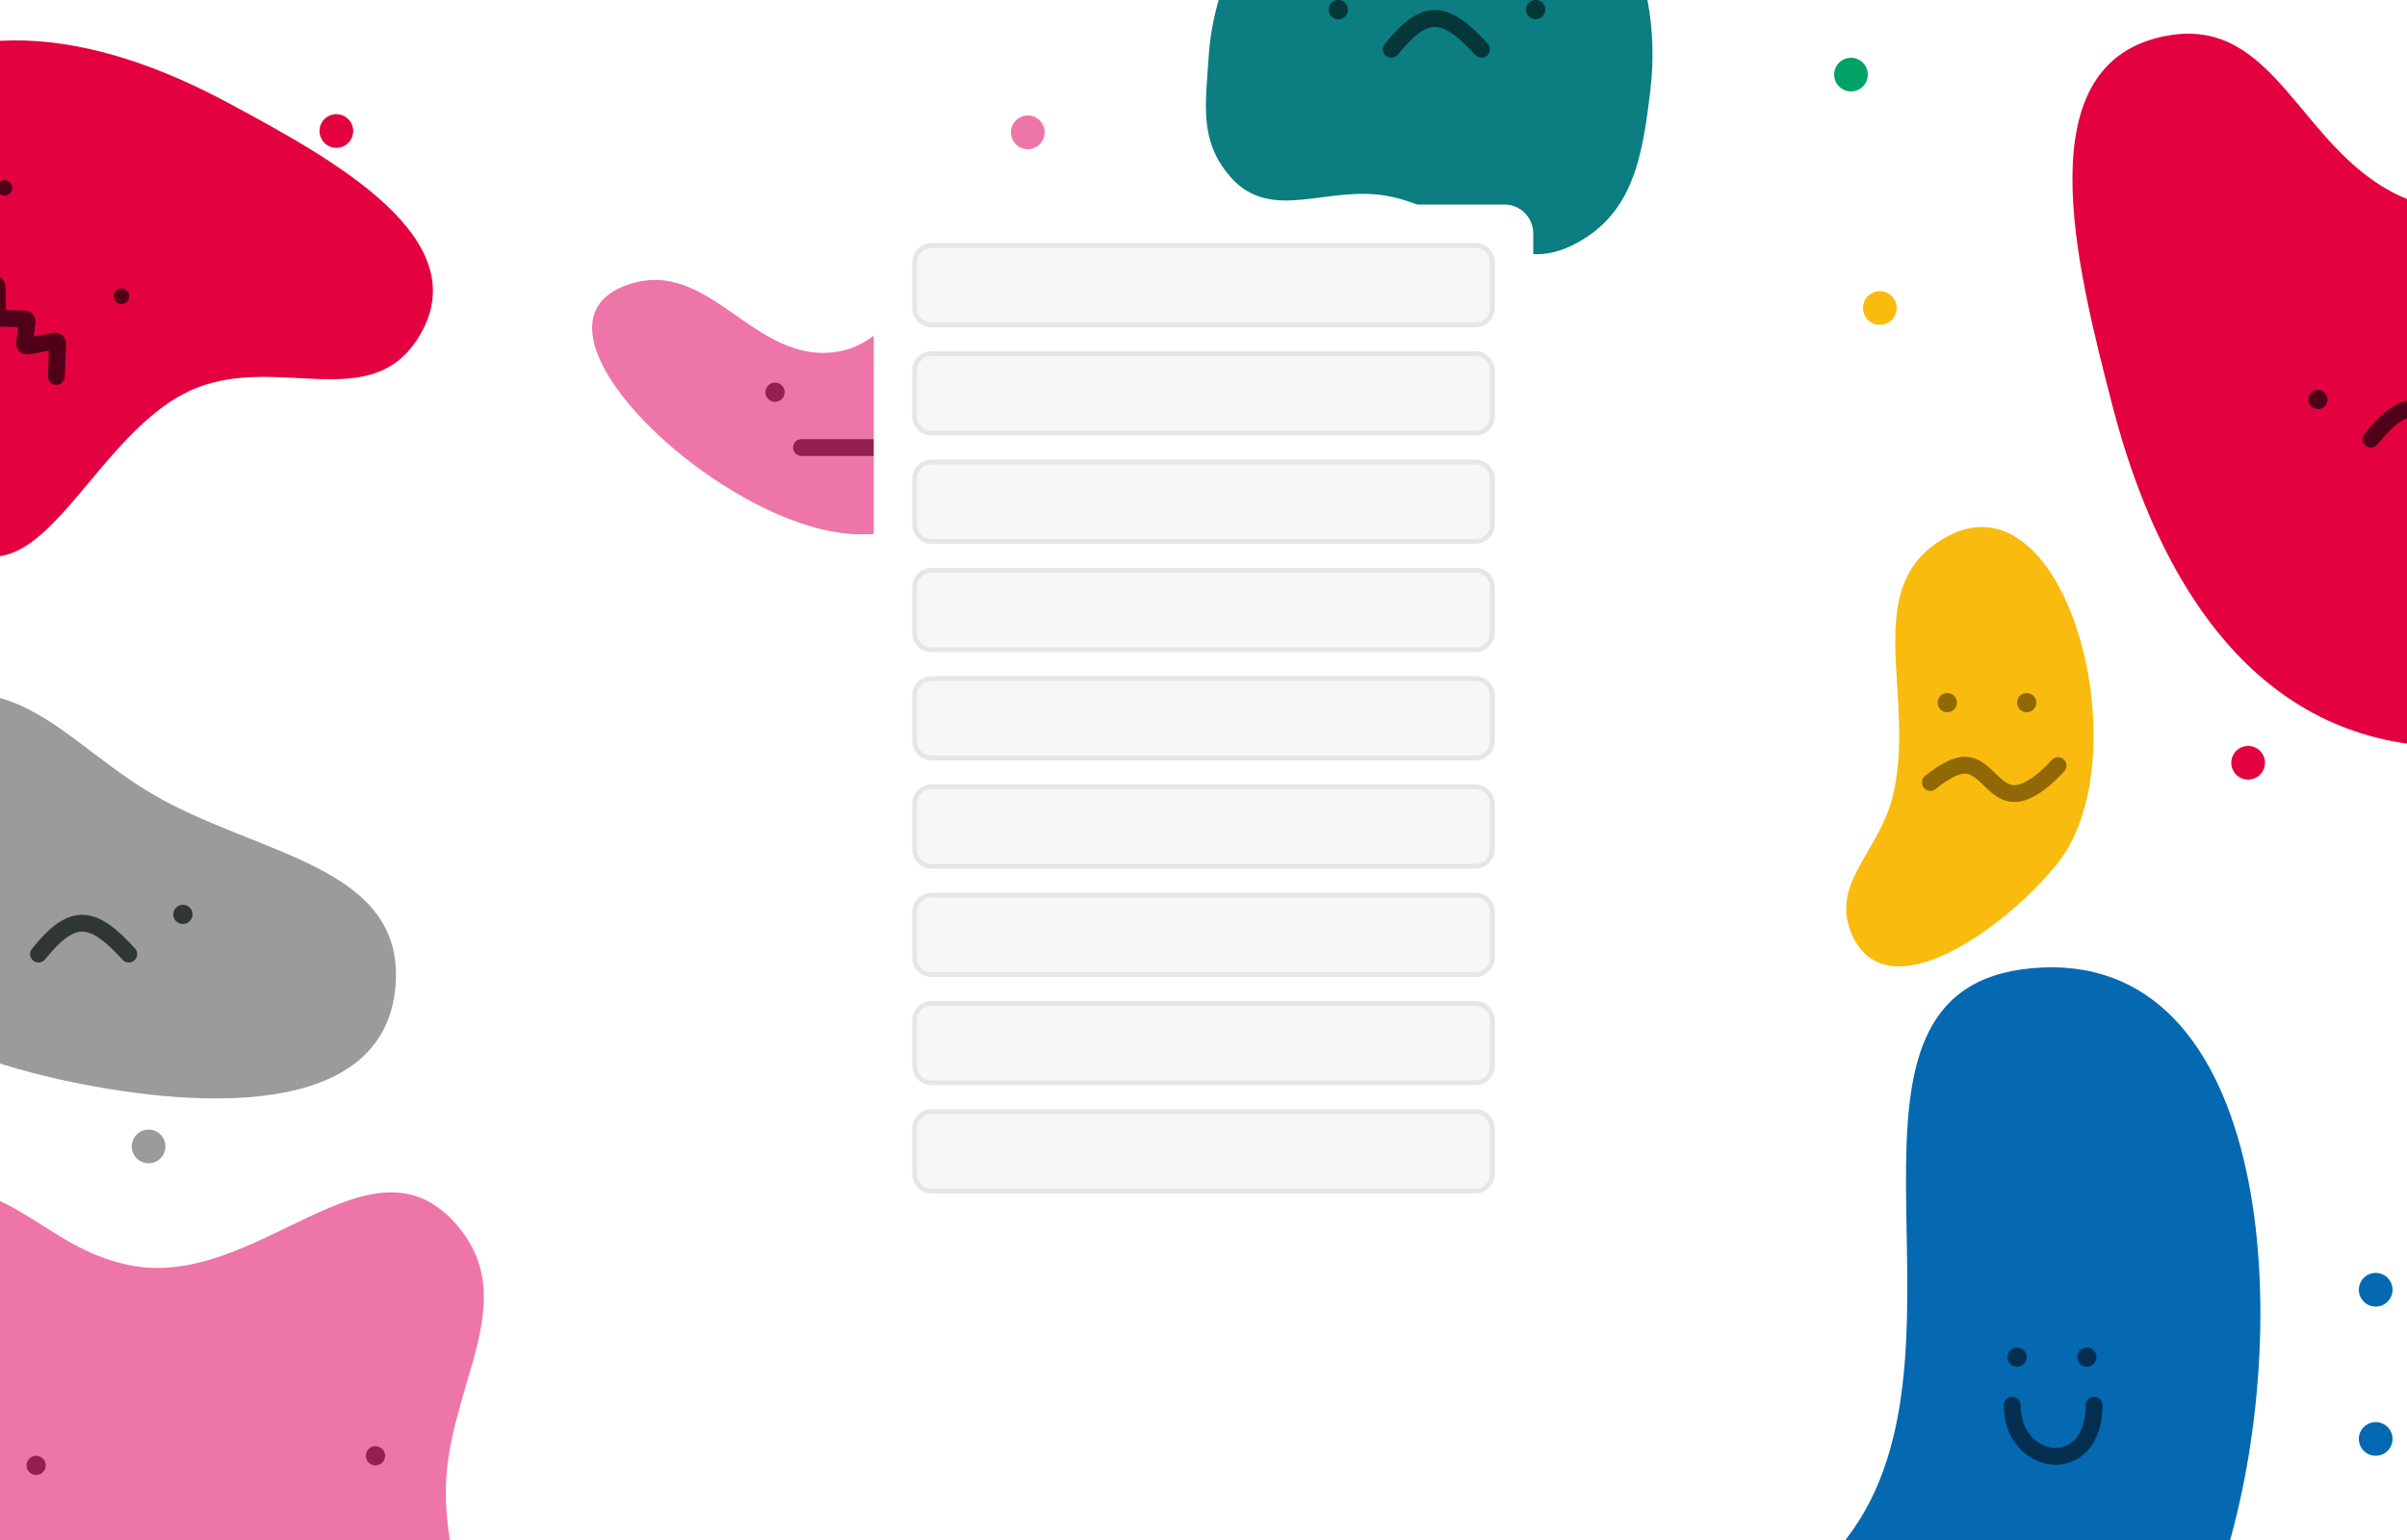
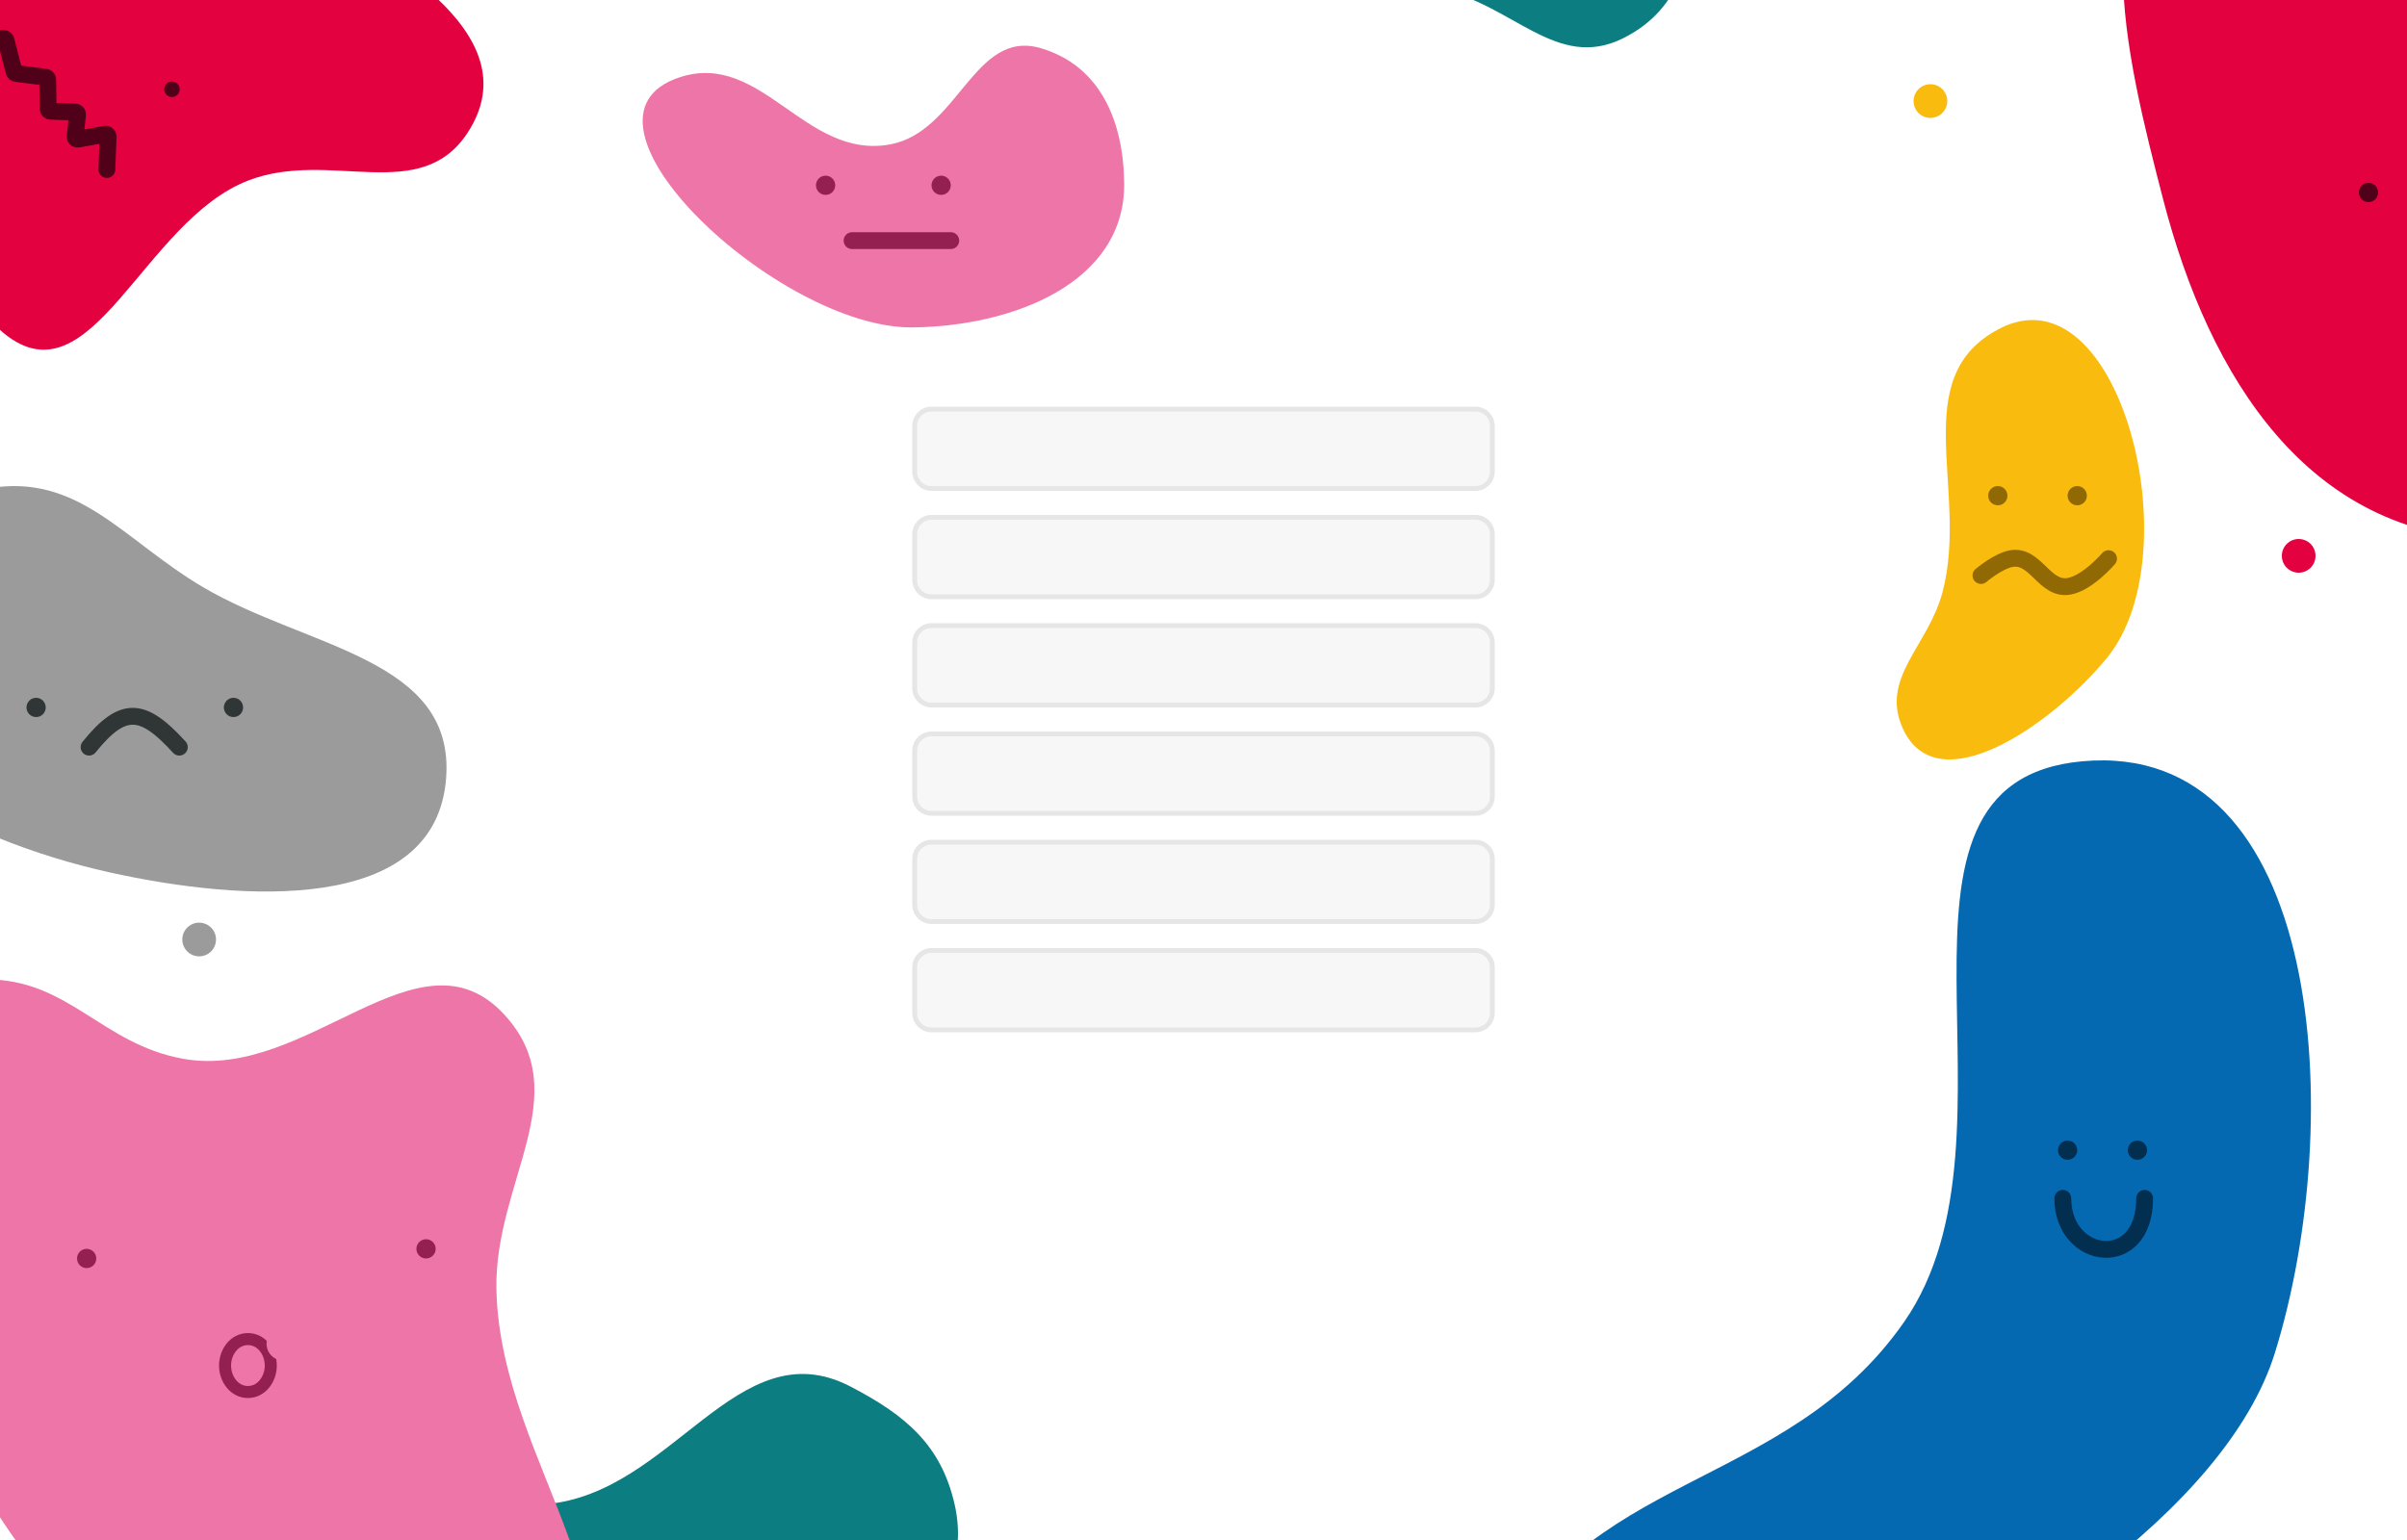
<svg xmlns="http://www.w3.org/2000/svg" width="1000" height="640" viewBox="0 0 1000 640" fill="none">
-   <g clip-path="url(#clip0_288_516)">
+   <g clip-path="url(#clip0_378_3)">
    <rect width="1000" height="640" fill="white" />
-     <path d="M201.882 773.899C153.849 762.841 78.369 790.341 80.027 741.009C80.682 721.508 86.657 709.021 100.768 695.569C130.673 667.06 164.173 714.312 205.338 711.148C258.333 707.075 285.22 637.693 332.378 662.246C354.971 674.009 369.924 686.285 375.589 711.148C385.07 752.753 345.134 780.703 304.723 794.239C265.899 807.243 241.779 783.084 201.882 773.899Z" fill="#0C7D81" />
-     <path d="M770.068 635.382C824.59 557.011 748.992 411.069 844.068 402.382C944.67 393.191 954.121 551.935 924.068 648.382C883.594 778.268 544.852 900.719 600.068 776.382C635.074 697.553 720.809 706.186 770.068 635.382Z" fill="#0469B1" />
-     <path d="M786.004 332.187C797.209 289.91 770.762 242.98 809.504 222.687C859.225 196.643 889.878 315.608 854.504 359.187C832.36 386.468 784.004 420.692 769.504 388.687C760.019 367.749 780.116 354.406 786.004 332.187Z" fill="#F9BB0D" />
-     <path d="M995.67 80.774C955.12 60.863 945.157 6.928 900.67 14.774C840.786 25.335 862.44 109.904 877.67 168.774C896.967 243.37 938.141 308.388 1015.17 310.274C1075.67 311.755 1146.33 288.793 1146.67 228.274C1146.81 203.568 1125.35 193.48 1125.17 168.774C1125.02 148.737 1140.02 139.265 1138.67 119.274C1134.76 61.572 1047.58 106.265 995.67 80.774Z" fill="#E30140" />
-     <circle cx="963" cy="166" r="4" fill="#51001A" />
-     <path d="M985 182.501C999.155 164.911 1007.39 165.919 1022.5 182.501" stroke="#51001A" stroke-width="7" stroke-linecap="round" />
-     <path d="M576.658 81.483C551.33 76.736 528.113 92.89 511.158 73.483C498.105 58.542 500.875 43.282 502.158 23.483C505.955 -35.082 558.427 -88.013 615.658 -75.017C666.118 -63.558 691.797 -13.896 685.658 37.483C682.312 65.49 678.45 89.498 653.158 101.983C625.424 115.675 607.058 87.181 576.658 81.483Z" fill="#0C7D81" />
-     <path d="M82.151 161.01C116.218 147.894 153.67 171.593 173.438 140.905C200.048 99.596 138.011 66.014 94.742 42.729C39.913 13.223 -21.245 1.949 -64.647 46.592C-98.737 81.656 -123.906 136.159 -88.207 169.584C-73.633 183.23 -55.87 176.04 -41.121 189.497C-29.16 200.41 -31.776 214.503 -19.178 224.675C17.184 254.032 38.538 177.801 82.151 161.01Z" fill="#E30140" />
-     <circle cx="1.849" cy="78.055" r="3.232" transform="rotate(42.8335 1.84859 78.0551)" fill="#51001A" />
-     <circle cx="50.441" cy="123.105" r="3.232" transform="rotate(42.8335 50.4409 123.105)" fill="#51001A" />
-     <path d="M-30.404 102.147L-19.476 102.001C-19.014 101.994 -18.608 102.305 -18.494 102.753L-15.165 115.773C-15.064 116.171 -14.73 116.466 -14.323 116.518L-2.065 118.087C-1.572 118.15 -1.201 118.565 -1.192 119.062L-0.98 131.245C-0.971 131.778 -0.545 132.21 -0.012 132.227L10.263 132.555C10.846 132.573 11.29 133.085 11.225 133.665L10.213 142.739C10.139 143.404 10.727 143.953 11.386 143.833L22.751 141.769C23.381 141.654 23.954 142.152 23.929 142.792L23.398 156.435" stroke="#51001A" stroke-width="7" stroke-linecap="round" />
-     <path d="M-14.432 726.208C-67.45 652.007 -118.181 493.576 -26.988 493.026C7.564 492.818 21.105 519.884 55.109 526.016C106.932 535.362 153.256 468.954 188.725 507.876C218.711 540.783 184.33 577.313 185.239 621.824C186.772 696.875 256.873 758.063 205.67 812.955C142.649 880.515 39.279 801.38 -14.432 726.208Z" fill="#EE75A7" />
-     <circle cx="15" cy="609" r="4" fill="#932050" />
-     <circle cx="156" cy="605" r="4" fill="#932050" />
-     <path d="M-26.165 289.003C-57.789 294.582 -78.341 310.35 -90.665 340.003C-114.363 397.018 -35.941 435.115 24.335 448.503C79.74 460.808 159.957 466.089 164.335 409.503C168.206 359.456 106.583 355.482 63.335 330.003C30.211 310.488 11.695 282.323 -26.165 289.003Z" fill="#9C9B9B" />
-     <circle cx="76" cy="380" r="4" fill="#303636" />
-     <path d="M16 396.501C30.155 378.911 38.394 379.919 53.5 396.501" stroke="#303636" stroke-width="7" stroke-linecap="round" />
-     <path d="M348.545 146.064C313.395 152.261 295.51 107.098 261.545 118.064C208.819 135.086 302.642 222.604 358.045 222.064C399.637 221.659 446.54 203.655 446.045 162.064C445.739 136.38 436.157 113.416 411.545 106.064C383.621 97.722 377.245 141.004 348.545 146.064Z" fill="#EE75A7" />
-     <path d="M333 186H374" stroke="#932050" stroke-width="7" stroke-linecap="round" />
-     <circle cx="322" cy="163" r="4" fill="#932050" />
-     <circle cx="370" cy="163" r="4" fill="#932050" />
-     <circle cx="556" cy="4" r="4" fill="#053638" />
-     <circle cx="638" cy="4" r="4" fill="#053638" />
-     <path d="M578 20.501C592.155 2.911 600.394 3.919 615.5 20.501" stroke="#053638" stroke-width="7" stroke-linecap="round" />
-     <path d="M802 325.17C802 325.17 809.002 319.206 814.5 318.17C824.713 316.245 828.243 331.345 838.5 329.67C846.252 328.404 855 318.17 855 318.17" stroke="#906804" stroke-width="7" stroke-linecap="round" />
-     <circle cx="809" cy="292" r="4" fill="#906804" />
-     <circle cx="842" cy="292" r="4" fill="#906804" />
-     <path d="M836 584C836 610 870 614.5 870 584" stroke="#022F50" stroke-width="7" stroke-linecap="round" />
-     <circle cx="838" cy="564" r="4" fill="#022F50" />
-     <circle cx="867" cy="564" r="4" fill="#022F50" />
-     <circle cx="427" cy="55" r="7" fill="#EE75A7" />
-     <circle cx="769" cy="31" r="7" fill="#00A265" />
-     <circle cx="781" cy="128" r="7" fill="#F9BB0D" />
-     <circle cx="934" cy="317" r="7" fill="#E30140" />
-     <circle cx="987" cy="536" r="7" fill="#0469B1" />
-     <circle cx="96.742" cy="644.443" r="7" transform="rotate(-34.7594 96.7418 644.443)" fill="#EE75A7" />
-     <circle cx="61.742" cy="476.443" r="7" transform="rotate(-34.7594 61.7418 476.443)" fill="#9C9B9B" />
-     <circle cx="61.742" cy="355.443" r="7" transform="rotate(-34.7594 61.7418 355.443)" fill="#9C9B9B" />
-     <circle cx="139.742" cy="54.443" r="7" transform="rotate(-34.7594 139.742 54.4431)" fill="#E30140" />
-     <circle cx="987" cy="598" r="7" fill="#0469B1" />
-     <rect x="363" y="85" width="274" height="470" rx="12" fill="white" />
-     <rect x="380" y="102" width="240" height="33" rx="7" fill="#F7F7F7" />
-     <rect x="380" y="102" width="240" height="33" rx="7" stroke="#E6E6E6" stroke-width="2" />
-     <rect x="380" y="147" width="240" height="33" rx="7" fill="#F7F7F7" />
-     <rect x="380" y="147" width="240" height="33" rx="7" stroke="#E6E6E6" stroke-width="2" />
-     <rect x="380" y="192" width="240" height="33" rx="7" fill="#F7F7F7" />
-     <rect x="380" y="192" width="240" height="33" rx="7" stroke="#E6E6E6" stroke-width="2" />
-     <rect x="380" y="237" width="240" height="33" rx="7" fill="#F7F7F7" />
-     <rect x="380" y="237" width="240" height="33" rx="7" stroke="#E6E6E6" stroke-width="2" />
-     <rect x="380" y="282" width="240" height="33" rx="7" fill="#F7F7F7" />
-     <rect x="380" y="282" width="240" height="33" rx="7" stroke="#E6E6E6" stroke-width="2" />
-     <rect x="380" y="327" width="240" height="33" rx="7" fill="#F7F7F7" />
-     <rect x="380" y="327" width="240" height="33" rx="7" stroke="#E6E6E6" stroke-width="2" />
-     <rect x="380" y="372" width="240" height="33" rx="7" fill="#F7F7F7" />
-     <rect x="380" y="372" width="240" height="33" rx="7" stroke="#E6E6E6" stroke-width="2" />
-     <rect x="380" y="417" width="240" height="33" rx="7" fill="#F7F7F7" />
-     <rect x="380" y="417" width="240" height="33" rx="7" stroke="#E6E6E6" stroke-width="2" />
-     <rect x="380" y="462" width="240" height="33" rx="7" fill="#F7F7F7" />
-     <rect x="380" y="462" width="240" height="33" rx="7" stroke="#E6E6E6" stroke-width="2" />
-     <path d="M456.148 523.227H458.484C458.438 523.992 458.227 524.672 457.852 525.266C457.482 525.859 456.964 526.323 456.297 526.656C455.635 526.99 454.839 527.156 453.906 527.156C453.177 527.156 452.523 527.031 451.945 526.781C451.367 526.526 450.872 526.161 450.461 525.688C450.055 525.214 449.745 524.641 449.531 523.969C449.318 523.297 449.211 522.544 449.211 521.711V520.922C449.211 520.089 449.32 519.336 449.539 518.664C449.763 517.987 450.081 517.411 450.492 516.938C450.909 516.464 451.406 516.099 451.984 515.844C452.562 515.589 453.208 515.461 453.922 515.461C454.87 515.461 455.669 515.633 456.32 515.977C456.977 516.32 457.484 516.794 457.844 517.398C458.208 518.003 458.427 518.69 458.5 519.461H456.156C456.13 519.003 456.039 518.615 455.883 518.297C455.727 517.974 455.49 517.732 455.172 517.57C454.859 517.404 454.443 517.32 453.922 517.32C453.531 517.32 453.19 517.393 452.898 517.539C452.607 517.685 452.362 517.906 452.164 518.203C451.966 518.5 451.818 518.875 451.719 519.328C451.625 519.776 451.578 520.302 451.578 520.906V521.711C451.578 522.299 451.622 522.818 451.711 523.266C451.799 523.708 451.935 524.083 452.117 524.391C452.305 524.693 452.544 524.922 452.836 525.078C453.133 525.229 453.49 525.305 453.906 525.305C454.396 525.305 454.799 525.227 455.117 525.07C455.435 524.914 455.677 524.682 455.844 524.375C456.016 524.068 456.117 523.685 456.148 523.227ZM460.023 515.625H464.266C465.135 515.625 465.883 515.755 466.508 516.016C467.138 516.276 467.622 516.661 467.961 517.172C468.299 517.682 468.469 518.31 468.469 519.055C468.469 519.664 468.365 520.188 468.156 520.625C467.953 521.057 467.664 521.419 467.289 521.711C466.919 521.997 466.484 522.227 465.984 522.398L465.242 522.789H461.555L461.539 520.961H464.281C464.693 520.961 465.034 520.888 465.305 520.742C465.576 520.596 465.779 520.393 465.914 520.133C466.055 519.872 466.125 519.57 466.125 519.227C466.125 518.862 466.057 518.547 465.922 518.281C465.786 518.016 465.581 517.812 465.305 517.672C465.029 517.531 464.682 517.461 464.266 517.461H462.367V527H460.023V515.625ZM466.383 527L463.789 521.93L466.266 521.914L468.891 526.891V527H466.383ZM472.766 515.625V527H470.43V515.625H472.766ZM479.727 517.57L476.633 527H474.141L478.367 515.625H479.953L479.727 517.57ZM482.297 527L479.195 517.57L478.945 515.625H480.547L484.797 527H482.297ZM482.156 522.766V524.602H476.148V522.766H482.156ZM485.852 515.625H490.094C490.964 515.625 491.711 515.755 492.336 516.016C492.966 516.276 493.451 516.661 493.789 517.172C494.128 517.682 494.297 518.31 494.297 519.055C494.297 519.664 494.193 520.188 493.984 520.625C493.781 521.057 493.492 521.419 493.117 521.711C492.747 521.997 492.312 522.227 491.812 522.398L491.07 522.789H487.383L487.367 520.961H490.109C490.521 520.961 490.862 520.888 491.133 520.742C491.404 520.596 491.607 520.393 491.742 520.133C491.883 519.872 491.953 519.57 491.953 519.227C491.953 518.862 491.885 518.547 491.75 518.281C491.615 518.016 491.409 517.812 491.133 517.672C490.857 517.531 490.51 517.461 490.094 517.461H488.195V527H485.852V515.625ZM492.211 527L489.617 521.93L492.094 521.914L494.719 526.891V527H492.211ZM506.68 523.227H509.016C508.969 523.992 508.758 524.672 508.383 525.266C508.013 525.859 507.495 526.323 506.828 526.656C506.167 526.99 505.37 527.156 504.438 527.156C503.708 527.156 503.055 527.031 502.477 526.781C501.898 526.526 501.404 526.161 500.992 525.688C500.586 525.214 500.276 524.641 500.062 523.969C499.849 523.297 499.742 522.544 499.742 521.711V520.922C499.742 520.089 499.852 519.336 500.07 518.664C500.294 517.987 500.612 517.411 501.023 516.938C501.44 516.464 501.938 516.099 502.516 515.844C503.094 515.589 503.74 515.461 504.453 515.461C505.401 515.461 506.201 515.633 506.852 515.977C507.508 516.32 508.016 516.794 508.375 517.398C508.74 518.003 508.958 518.69 509.031 519.461H506.688C506.661 519.003 506.57 518.615 506.414 518.297C506.258 517.974 506.021 517.732 505.703 517.57C505.391 517.404 504.974 517.32 504.453 517.32C504.062 517.32 503.721 517.393 503.43 517.539C503.138 517.685 502.893 517.906 502.695 518.203C502.497 518.5 502.349 518.875 502.25 519.328C502.156 519.776 502.109 520.302 502.109 520.906V521.711C502.109 522.299 502.154 522.818 502.242 523.266C502.331 523.708 502.466 524.083 502.648 524.391C502.836 524.693 503.076 524.922 503.367 525.078C503.664 525.229 504.021 525.305 504.438 525.305C504.927 525.305 505.331 525.227 505.648 525.07C505.966 524.914 506.208 524.682 506.375 524.375C506.547 524.068 506.648 523.685 506.68 523.227ZM519.898 521.047V521.586C519.898 522.451 519.781 523.227 519.547 523.914C519.312 524.602 518.982 525.188 518.555 525.672C518.128 526.151 517.617 526.518 517.023 526.773C516.435 527.029 515.781 527.156 515.062 527.156C514.349 527.156 513.695 527.029 513.102 526.773C512.513 526.518 512.003 526.151 511.57 525.672C511.138 525.188 510.802 524.602 510.562 523.914C510.328 523.227 510.211 522.451 510.211 521.586V521.047C510.211 520.177 510.328 519.401 510.562 518.719C510.797 518.031 511.128 517.445 511.555 516.961C511.987 516.477 512.497 516.107 513.086 515.852C513.68 515.596 514.333 515.469 515.047 515.469C515.766 515.469 516.419 515.596 517.008 515.852C517.602 516.107 518.112 516.477 518.539 516.961C518.971 517.445 519.305 518.031 519.539 518.719C519.779 519.401 519.898 520.177 519.898 521.047ZM517.531 521.586V521.031C517.531 520.427 517.477 519.896 517.367 519.438C517.258 518.979 517.096 518.594 516.883 518.281C516.669 517.969 516.409 517.734 516.102 517.578C515.794 517.417 515.443 517.336 515.047 517.336C514.651 517.336 514.299 517.417 513.992 517.578C513.69 517.734 513.432 517.969 513.219 518.281C513.01 518.594 512.852 518.979 512.742 519.438C512.633 519.896 512.578 520.427 512.578 521.031V521.586C512.578 522.185 512.633 522.716 512.742 523.18C512.852 523.638 513.013 524.026 513.227 524.344C513.44 524.656 513.701 524.893 514.008 525.055C514.315 525.216 514.667 525.297 515.062 525.297C515.458 525.297 515.81 525.216 516.117 525.055C516.424 524.893 516.682 524.656 516.891 524.344C517.099 524.026 517.258 523.638 517.367 523.18C517.477 522.716 517.531 522.185 517.531 521.586ZM530.844 515.625V527H528.5L523.93 519.375V527H521.586V515.625H523.93L528.508 523.258V515.625H530.844ZM537.734 515.625V527H535.398V515.625H537.734ZM541.234 515.625V517.461H531.953V515.625H541.234ZM546.352 517.57L543.258 527H540.766L544.992 515.625H546.578L546.352 517.57ZM548.922 527L545.82 517.57L545.57 515.625H547.172L551.422 527H548.922ZM548.781 522.766V524.602H542.773V522.766H548.781Z" fill="white" />
+     <path d="M222.882 687.899C174.849 676.841 99.369 704.341 101.027 655.009C101.682 635.508 107.657 623.021 121.768 609.569C151.673 581.06 185.173 628.312 226.338 625.148C279.333 621.075 306.22 551.693 353.378 576.246C375.971 588.009 390.924 600.285 396.589 625.148C406.07 666.753 366.134 694.703 325.723 708.239C286.899 721.243 262.779 697.084 222.882 687.899Z" fill="#0C7D81" />
+     <path d="M791.067 549.382C845.59 471.011 769.992 325.069 865.067 316.382C965.67 307.191 975.121 465.935 945.067 562.382C904.594 692.268 565.852 814.719 621.067 690.382C656.074 611.553 741.809 620.186 791.067 549.382Z" fill="#0469B1" />
+     <path d="M807.004 246.187C818.209 203.91 791.761 156.98 830.504 136.687C880.225 110.643 910.878 229.608 875.504 273.187C853.36 300.468 805.004 334.692 790.504 302.687C781.019 281.749 801.115 268.406 807.004 246.187Z" fill="#F9BB0D" />
+     <path d="M1016.67 -5.226C976.12 -25.137 966.157 -79.072 921.669 -71.226C861.786 -60.664 883.44 23.904 898.669 82.774C917.967 157.37 959.141 222.388 1036.17 224.274C1096.67 225.755 1167.33 202.793 1167.67 142.274C1167.81 117.568 1146.35 107.48 1146.17 82.774C1146.02 62.737 1161.02 53.265 1159.67 33.274C1155.76 -24.427 1068.58 20.265 1016.67 -5.226Z" fill="#E30140" />
+     <circle cx="984" cy="80" r="4" fill="#51001A" />
+     <path d="M597.658 -4.517C572.33 -9.264 549.113 6.89 532.158 -12.517C519.105 -27.458 521.875 -42.718 523.158 -62.517C526.955 -121.082 579.427 -174.012 636.658 -161.017C687.118 -149.558 712.797 -99.896 706.658 -48.517C703.312 -20.51 699.45 3.498 674.158 15.983C646.424 29.675 628.058 1.181 597.658 -4.517Z" fill="#0C7D81" />
+     <path d="M103.151 75.01C137.218 61.894 174.67 85.593 194.438 54.904C221.048 13.596 159.011 -19.986 115.742 -43.271C60.913 -72.776 -0.245 -84.051 -43.647 -39.408C-77.737 -4.344 -102.906 50.159 -67.207 83.584C-52.633 97.23 -34.87 90.04 -20.121 103.497C-8.16 114.409 -10.776 128.503 1.822 138.675C38.184 168.032 59.538 91.801 103.151 75.01Z" fill="#E30140" />
+     <circle cx="71.441" cy="37.105" r="3.232" transform="rotate(42.8335 71.4408 37.1047)" fill="#51001A" />
+     <path d="M-9.404 16.147L1.524 16.001C1.986 15.995 2.392 16.305 2.507 16.753L5.835 29.773C5.936 30.171 6.27 30.466 6.676 30.518L18.935 32.087C19.428 32.15 19.799 32.565 19.808 33.062L20.02 45.245C20.029 45.778 20.455 46.21 20.988 46.227L31.263 46.554C31.846 46.573 32.29 47.085 32.225 47.665L31.213 56.739C31.139 57.404 31.727 57.953 32.386 57.834L43.751 55.769C44.381 55.654 44.954 56.152 44.929 56.791L44.398 70.435" stroke="#51001A" stroke-width="7" stroke-linecap="round" />
+     <path d="M6.568 640.207C-46.449 566.007 -97.181 407.576 -5.988 407.026C28.564 406.818 42.105 433.884 76.109 440.016C127.932 449.362 174.256 382.954 209.725 421.876C239.711 454.783 205.33 491.313 206.239 535.824C207.772 610.875 277.873 672.063 226.67 726.955C163.649 794.515 60.28 715.38 6.568 640.207Z" fill="#EE75A7" />
+     <circle cx="36" cy="523" r="4" fill="#932050" />
+     <circle cx="177" cy="519" r="4" fill="#932050" />
+     <path d="M103 578.5C108.679 578.5 112.5 573.099 112.5 567.5C112.5 561.901 108.679 556.5 103 556.5C97.321 556.5 93.5 561.901 93.5 567.5C93.5 573.099 97.321 578.5 103 578.5Z" stroke="#932050" stroke-width="5" />
+     <path d="M-5.165 203.003C-36.789 208.582 -57.341 224.35 -69.665 254.003C-93.363 311.018 -14.941 349.115 45.335 362.503C100.74 374.808 180.957 380.089 185.335 323.503C189.206 273.456 127.583 269.482 84.335 244.003C51.211 224.488 32.695 196.323 -5.165 203.003Z" fill="#9C9B9B" />
+     <circle cx="15" cy="294" r="4" fill="#303636" />
+     <circle cx="97" cy="294" r="4" fill="#303636" />
+     <path d="M37 310.501C51.155 292.911 59.394 293.919 74.5 310.501" stroke="#303636" stroke-width="7" stroke-linecap="round" />
+     <path d="M369.545 60.064C334.395 66.261 316.51 21.098 282.545 32.064C229.819 49.087 323.642 136.604 379.045 136.064C420.637 135.659 467.54 117.655 467.045 76.064C466.739 50.38 457.157 27.416 432.545 20.064C404.621 11.723 398.245 55.004 369.545 60.064Z" fill="#EE75A7" />
+     <path d="M354 100H395" stroke="#932050" stroke-width="7" stroke-linecap="round" />
+     <circle cx="343" cy="77" r="4" fill="#932050" />
+     <circle cx="391" cy="77" r="4" fill="#932050" />
+     <path d="M823 239.17C823 239.17 830.002 233.206 835.5 232.17C845.713 230.245 849.243 245.345 859.5 243.67C867.252 242.404 876 232.17 876 232.17" stroke="#906804" stroke-width="7" stroke-linecap="round" />
+     <circle cx="830" cy="206" r="4" fill="#906804" />
+     <circle cx="863" cy="206" r="4" fill="#906804" />
+     <path d="M857 498C857 524 891 528.5 891 498" stroke="#022F50" stroke-width="7" stroke-linecap="round" />
+     <circle cx="859" cy="478" r="4" fill="#022F50" />
+     <circle cx="888" cy="478" r="4" fill="#022F50" />
+     <circle cx="802" cy="42" r="7" fill="#F9BB0D" />
+     <circle cx="955" cy="231" r="7" fill="#E30140" />
+     <circle cx="117.742" cy="558.443" r="7" transform="rotate(-34.7594 117.742 558.443)" fill="#EE75A7" />
+     <circle cx="82.742" cy="390.443" r="7" transform="rotate(-34.7594 82.7418 390.443)" fill="#9C9B9B" />
+     <circle cx="82.742" cy="269.443" r="7" transform="rotate(-34.7594 82.7418 269.443)" fill="#9C9B9B" />
+     <rect x="363" y="153" width="274" height="335" rx="12" fill="white" />
+     <rect x="380" y="170" width="240" height="33" rx="7" fill="#F7F7F7" />
+     <rect x="380" y="170" width="240" height="33" rx="7" stroke="#E6E6E6" stroke-width="2" />
+     <rect x="380" y="215" width="240" height="33" rx="7" fill="#F7F7F7" />
+     <rect x="380" y="215" width="240" height="33" rx="7" stroke="#E6E6E6" stroke-width="2" />
+     <rect x="380" y="260" width="240" height="33" rx="7" fill="#F7F7F7" />
+     <rect x="380" y="260" width="240" height="33" rx="7" stroke="#E6E6E6" stroke-width="2" />
+     <rect x="380" y="305" width="240" height="33" rx="7" fill="#F7F7F7" />
+     <rect x="380" y="305" width="240" height="33" rx="7" stroke="#E6E6E6" stroke-width="2" />
+     <rect x="380" y="350" width="240" height="33" rx="7" fill="#F7F7F7" />
+     <rect x="380" y="350" width="240" height="33" rx="7" stroke="#E6E6E6" stroke-width="2" />
+     <rect x="380" y="395" width="240" height="33" rx="7" fill="#F7F7F7" />
+     <rect x="380" y="395" width="240" height="33" rx="7" stroke="#E6E6E6" stroke-width="2" />
  </g>
  <defs>
-     <clipPath id="clip0_288_516">
+     <clipPath id="clip0_378_3">
      <rect width="1000" height="640" fill="white" />
    </clipPath>
  </defs>
</svg>
